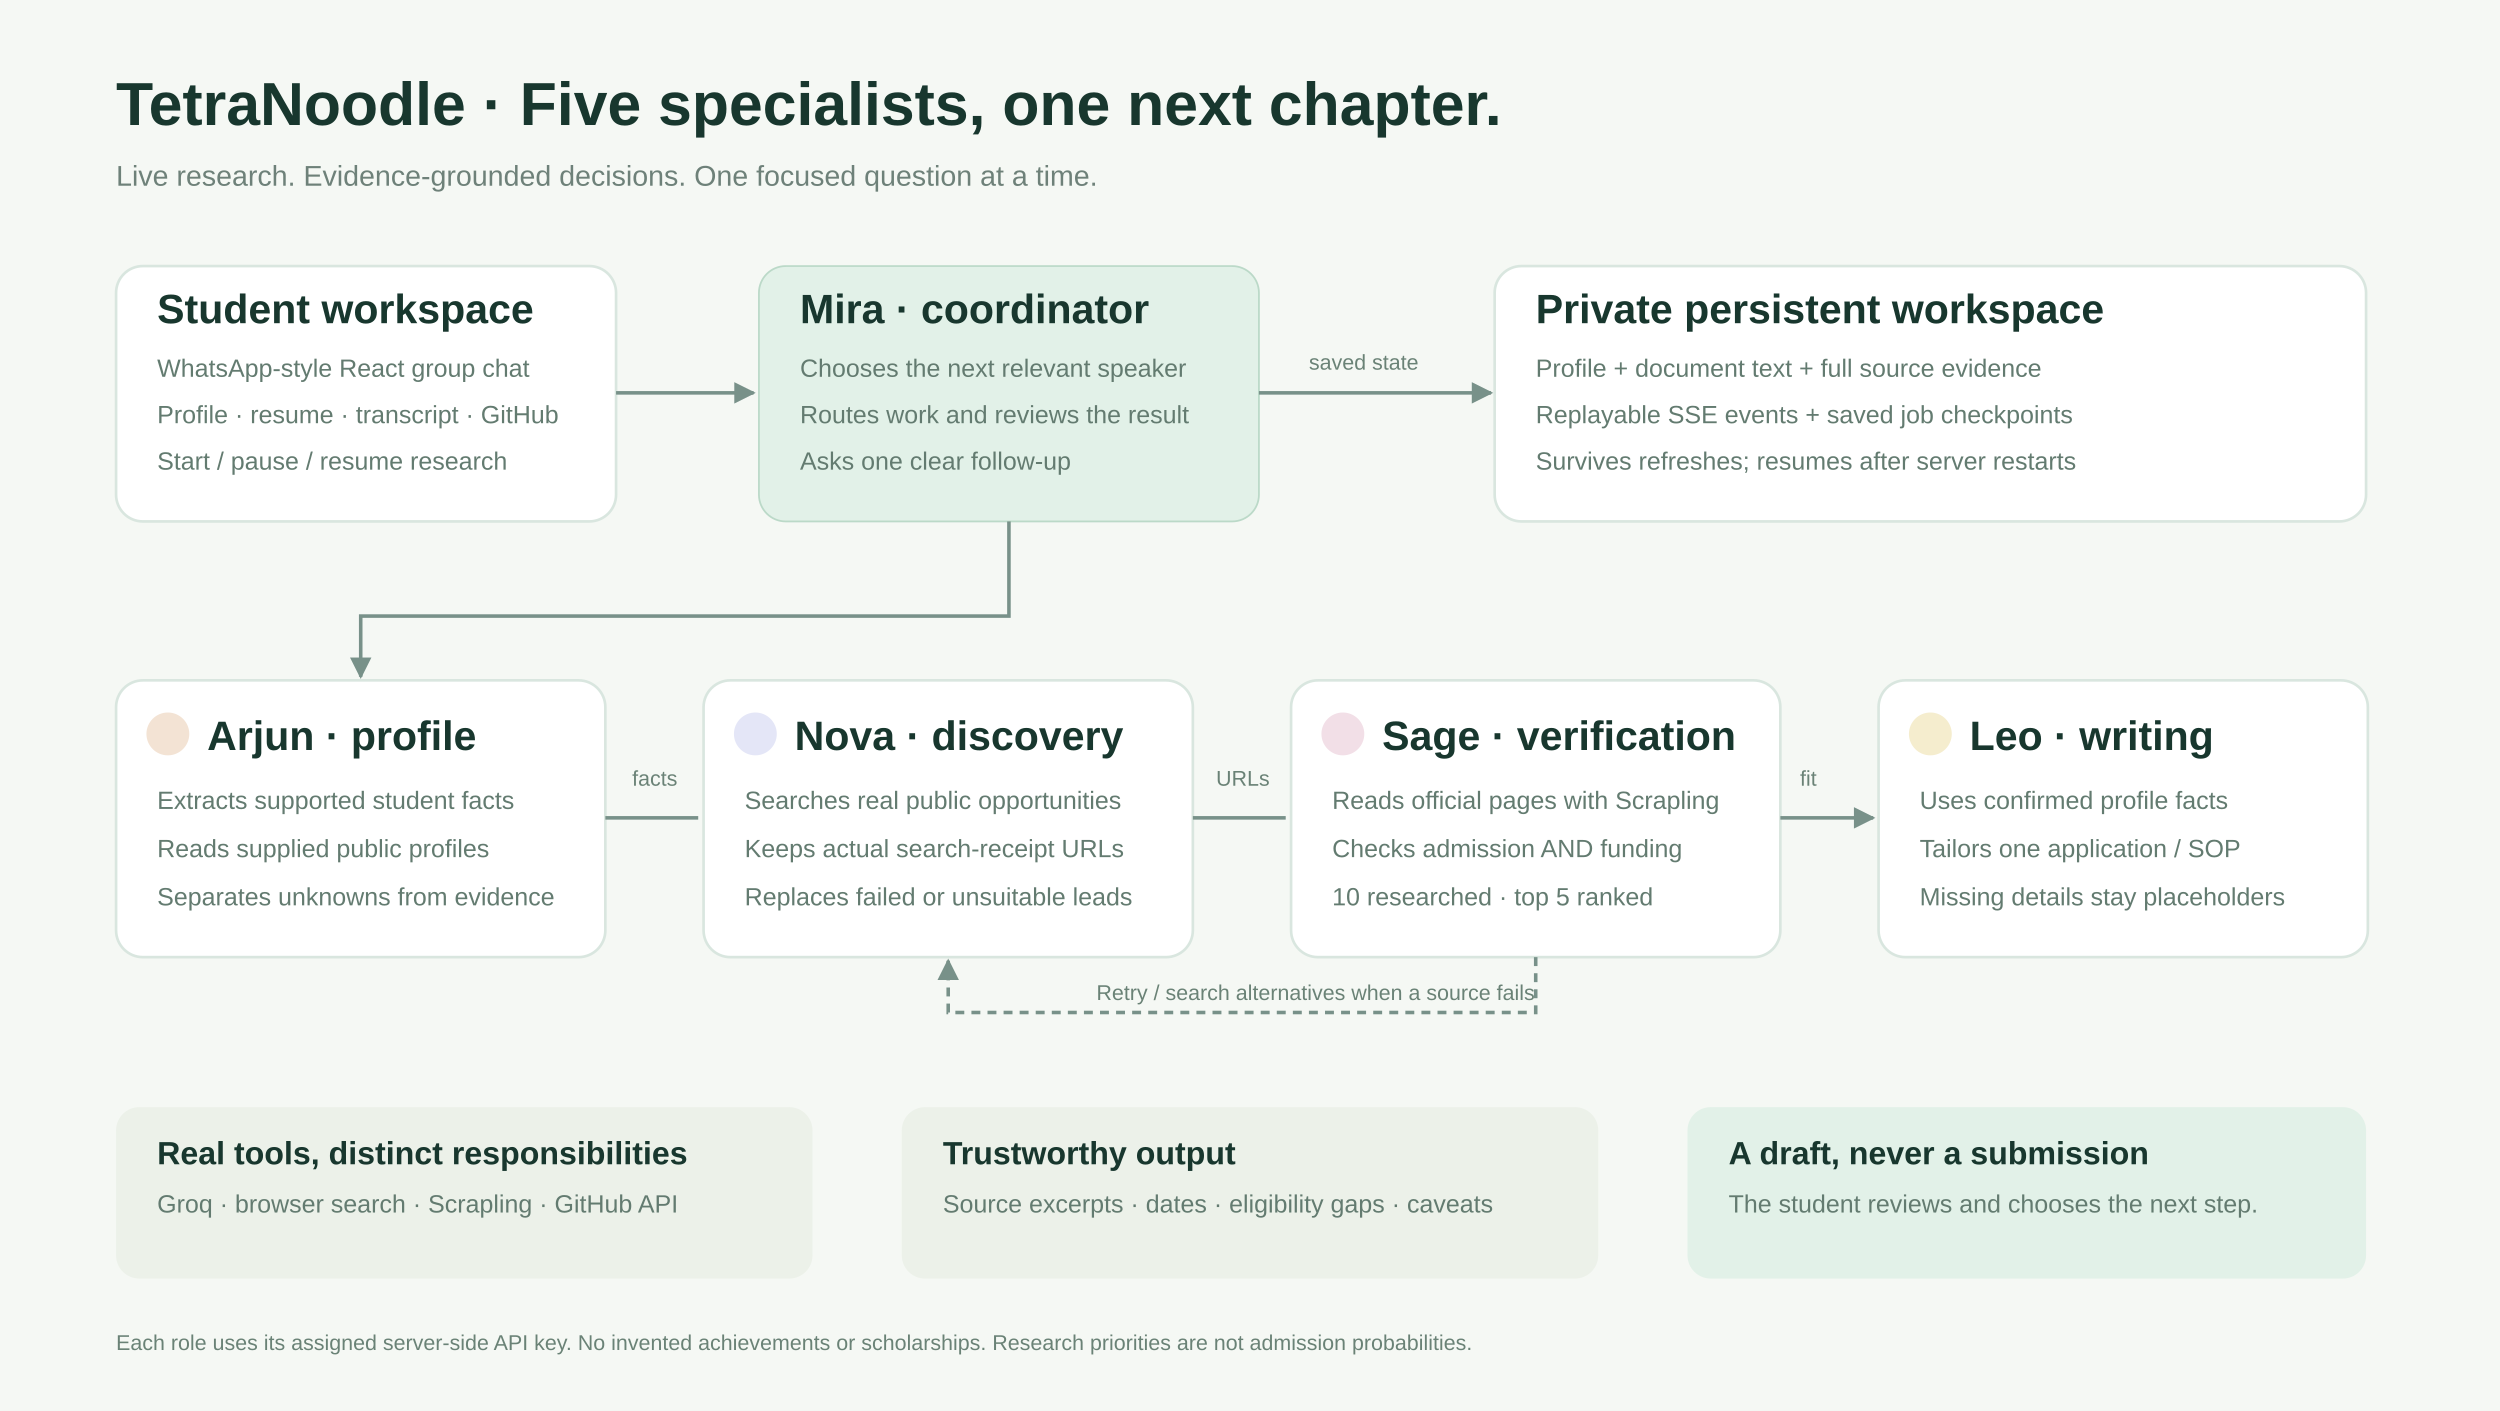
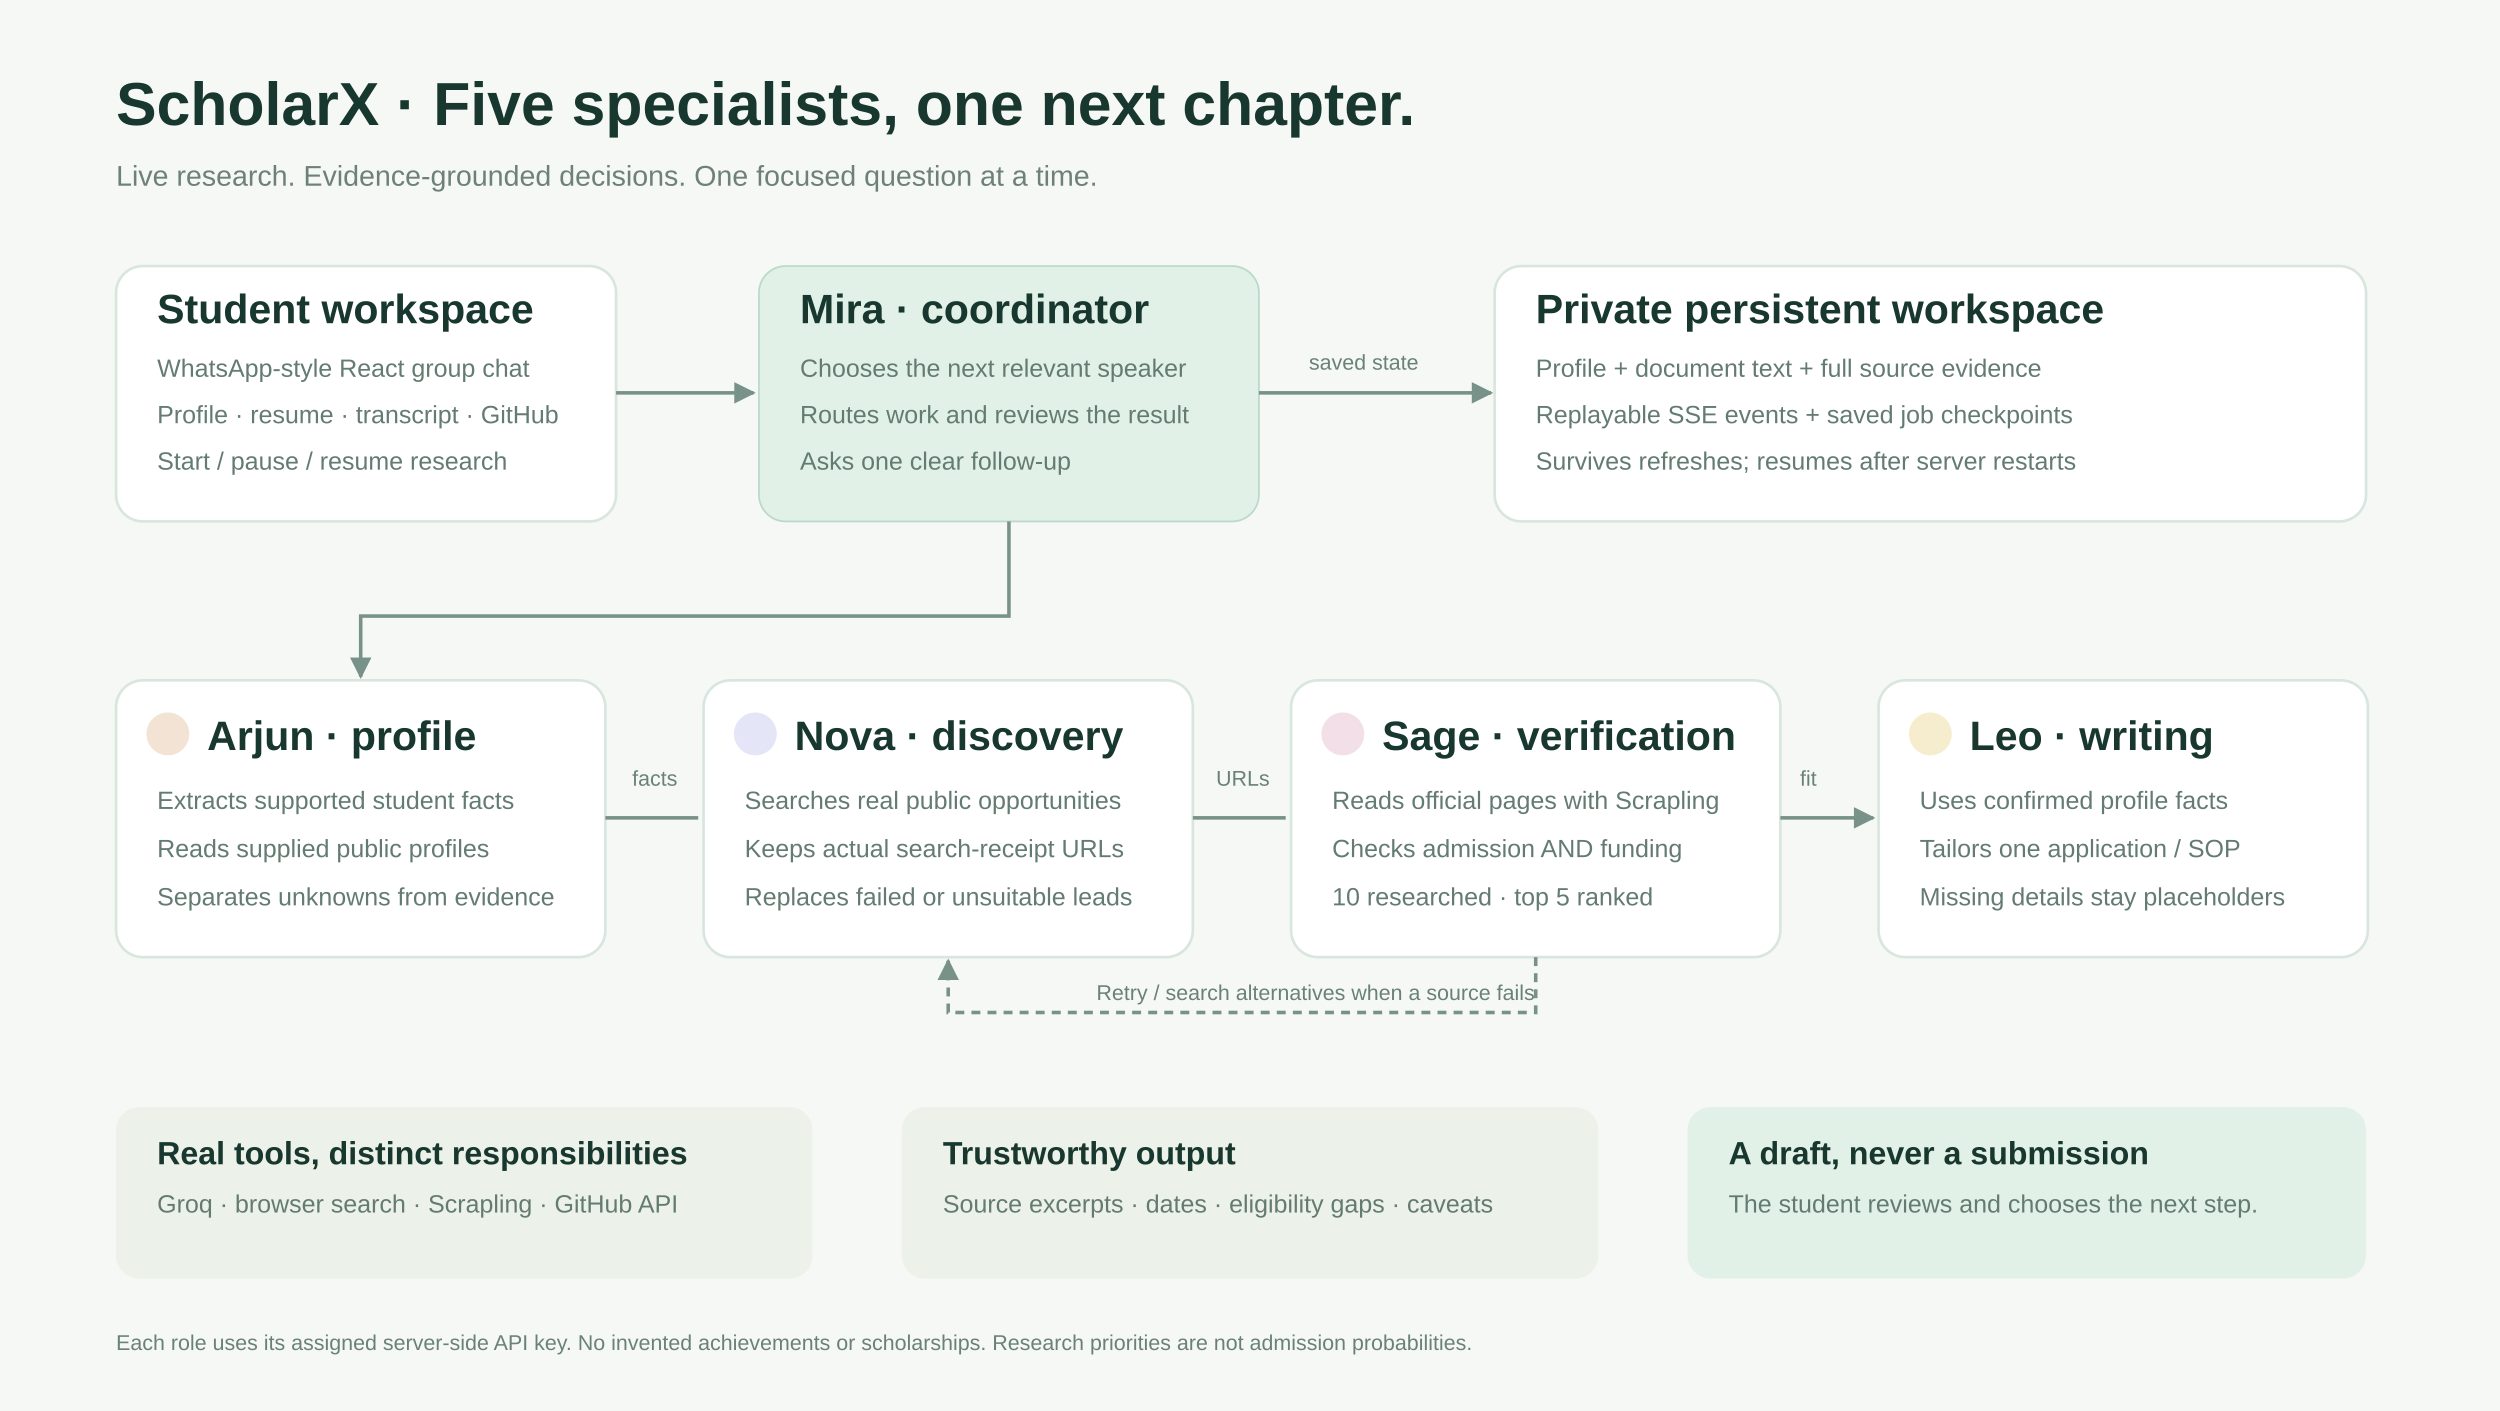
<svg xmlns="http://www.w3.org/2000/svg" width="1400" height="790" viewBox="0 0 1400 790">
  <defs>
    <marker id="arrow" viewBox="0 0 10 10" refX="9" refY="5" markerWidth="6" markerHeight="6" orient="auto-start-reverse">
      <path d="m0 0 10 5-10 5z" fill="#789189" />
    </marker>
    <style>text{font-family:Arial,sans-serif;fill:#18372e}.title{font-size:34px;font-weight:700}.sub{font-size:16px;fill:#6e8179}.name{font-size:23px;font-weight:600}.body{font-size:14px;fill:#637b70}.label{font-size:12px;fill:#6a8276}.line{fill:none;stroke:#789189;stroke-width:2;marker-end:url(#arrow)}.box{fill:white;stroke:#d9e6df;stroke-width:1.5}</style>
  </defs>
  <rect width="1400" height="790" fill="#f5f8f4" />
-   <text x="65" y="70" class="title">TetraNoodle · Five specialists, one next chapter.</text>
+   <text x="65" y="70" class="title">ScholarX · Five specialists, one next chapter.</text>
  <text x="65" y="104" class="sub">Live research. Evidence-grounded decisions. One focused question at a time.</text>
  <rect x="65" y="149" width="280" height="143" rx="15" class="box" />
  <text x="88" y="181" class="name">Student workspace</text>
  <text x="88" y="211" class="body">WhatsApp-style React group chat</text>
  <text x="88" y="237" class="body">Profile · resume · transcript · GitHub</text>
  <text x="88" y="263" class="body">Start / pause / resume research</text>
  <rect x="425" y="149" width="280" height="143" rx="15" fill="#e2f1e8" stroke="#bbd9c8" />
  <text x="448" y="181" class="name">Mira · coordinator</text>
  <text x="448" y="211" class="body">Chooses the next relevant speaker</text>
  <text x="448" y="237" class="body">Routes work and reviews the result</text>
  <text x="448" y="263" class="body">Asks one clear follow-up</text>
  <path d="M345 220h77" class="line" />
  <rect x="837" y="149" width="488" height="143" rx="15" class="box" />
  <text x="860" y="181" class="name">Private persistent workspace</text>
  <text x="860" y="211" class="body">Profile + document text + full source evidence</text>
  <text x="860" y="237" class="body">Replayable SSE events + saved job checkpoints</text>
  <text x="860" y="263" class="body">Survives refreshes; resumes after server restarts</text>
  <path d="M705 220h130" class="line" />
  <text x="733" y="207" class="label">saved state</text>
  <path d="M565 292v53H202v34" class="line" />
  <rect x="65" y="381" width="274" height="155" rx="15" class="box" />
  <circle cx="94" cy="411" r="12" fill="#f3e3d4" />
  <text x="116" y="420" class="name">Arjun · profile</text>
  <text x="88" y="453" class="body">Extracts supported student facts</text>
  <text x="88" y="480" class="body">Reads supplied public profiles</text>
  <text x="88" y="507" class="body">Separates unknowns from evidence</text>
  <rect x="394" y="381" width="274" height="155" rx="15" class="box" />
  <circle cx="423" cy="411" r="12" fill="#e4e6f7" />
  <text x="445" y="420" class="name">Nova · discovery</text>
  <text x="417" y="453" class="body">Searches real public opportunities</text>
  <text x="417" y="480" class="body">Keeps actual search-receipt URLs</text>
  <text x="417" y="507" class="body">Replaces failed or unsuitable leads</text>
  <rect x="723" y="381" width="274" height="155" rx="15" class="box" />
  <circle cx="752" cy="411" r="12" fill="#f2dfe7" />
  <text x="774" y="420" class="name">Sage · verification</text>
  <text x="746" y="453" class="body">Reads official pages with Scrapling</text>
  <text x="746" y="480" class="body">Checks admission AND funding</text>
  <text x="746" y="507" class="body">10 researched · top 5 ranked</text>
  <rect x="1052" y="381" width="274" height="155" rx="15" class="box" />
  <circle cx="1081" cy="411" r="12" fill="#f5edce" />
  <text x="1103" y="420" class="name">Leo · writing</text>
  <text x="1075" y="453" class="body">Uses confirmed profile facts</text>
  <text x="1075" y="480" class="body">Tailors one application / SOP</text>
  <text x="1075" y="507" class="body">Missing details stay placeholders</text>
  <path d="M339 458h52M668 458h52M997 458h52" class="line" />
  <text x="354" y="440" class="label">facts</text>
  <text x="681" y="440" class="label">URLs</text>
  <text x="1008" y="440" class="label">fit</text>
  <path d="M860 536v31H531v-29" class="line" stroke-dasharray="5 4" />
  <text x="614" y="560" class="label">Retry / search alternatives when a source fails</text>
  <rect x="65" y="620" width="390" height="96" rx="13" fill="#ecf1e9" />
  <text x="88" y="652" class="name" style="font-size:18px">Real tools, distinct responsibilities</text>
  <text x="88" y="679" class="body">Groq · browser search · Scrapling · GitHub API</text>
  <rect x="505" y="620" width="390" height="96" rx="13" fill="#ecf1e9" />
  <text x="528" y="652" class="name" style="font-size:18px">Trustworthy output</text>
  <text x="528" y="679" class="body">Source excerpts · dates · eligibility gaps · caveats</text>
  <rect x="945" y="620" width="380" height="96" rx="13" fill="#e2f1e8" />
  <text x="968" y="652" class="name" style="font-size:18px">A draft, never a submission</text>
  <text x="968" y="679" class="body">The student reviews and chooses the next step.</text>
  <text x="65" y="756" class="label">Each role uses its assigned server-side API key. No invented achievements or scholarships. Research priorities are not admission probabilities.</text>
</svg>
